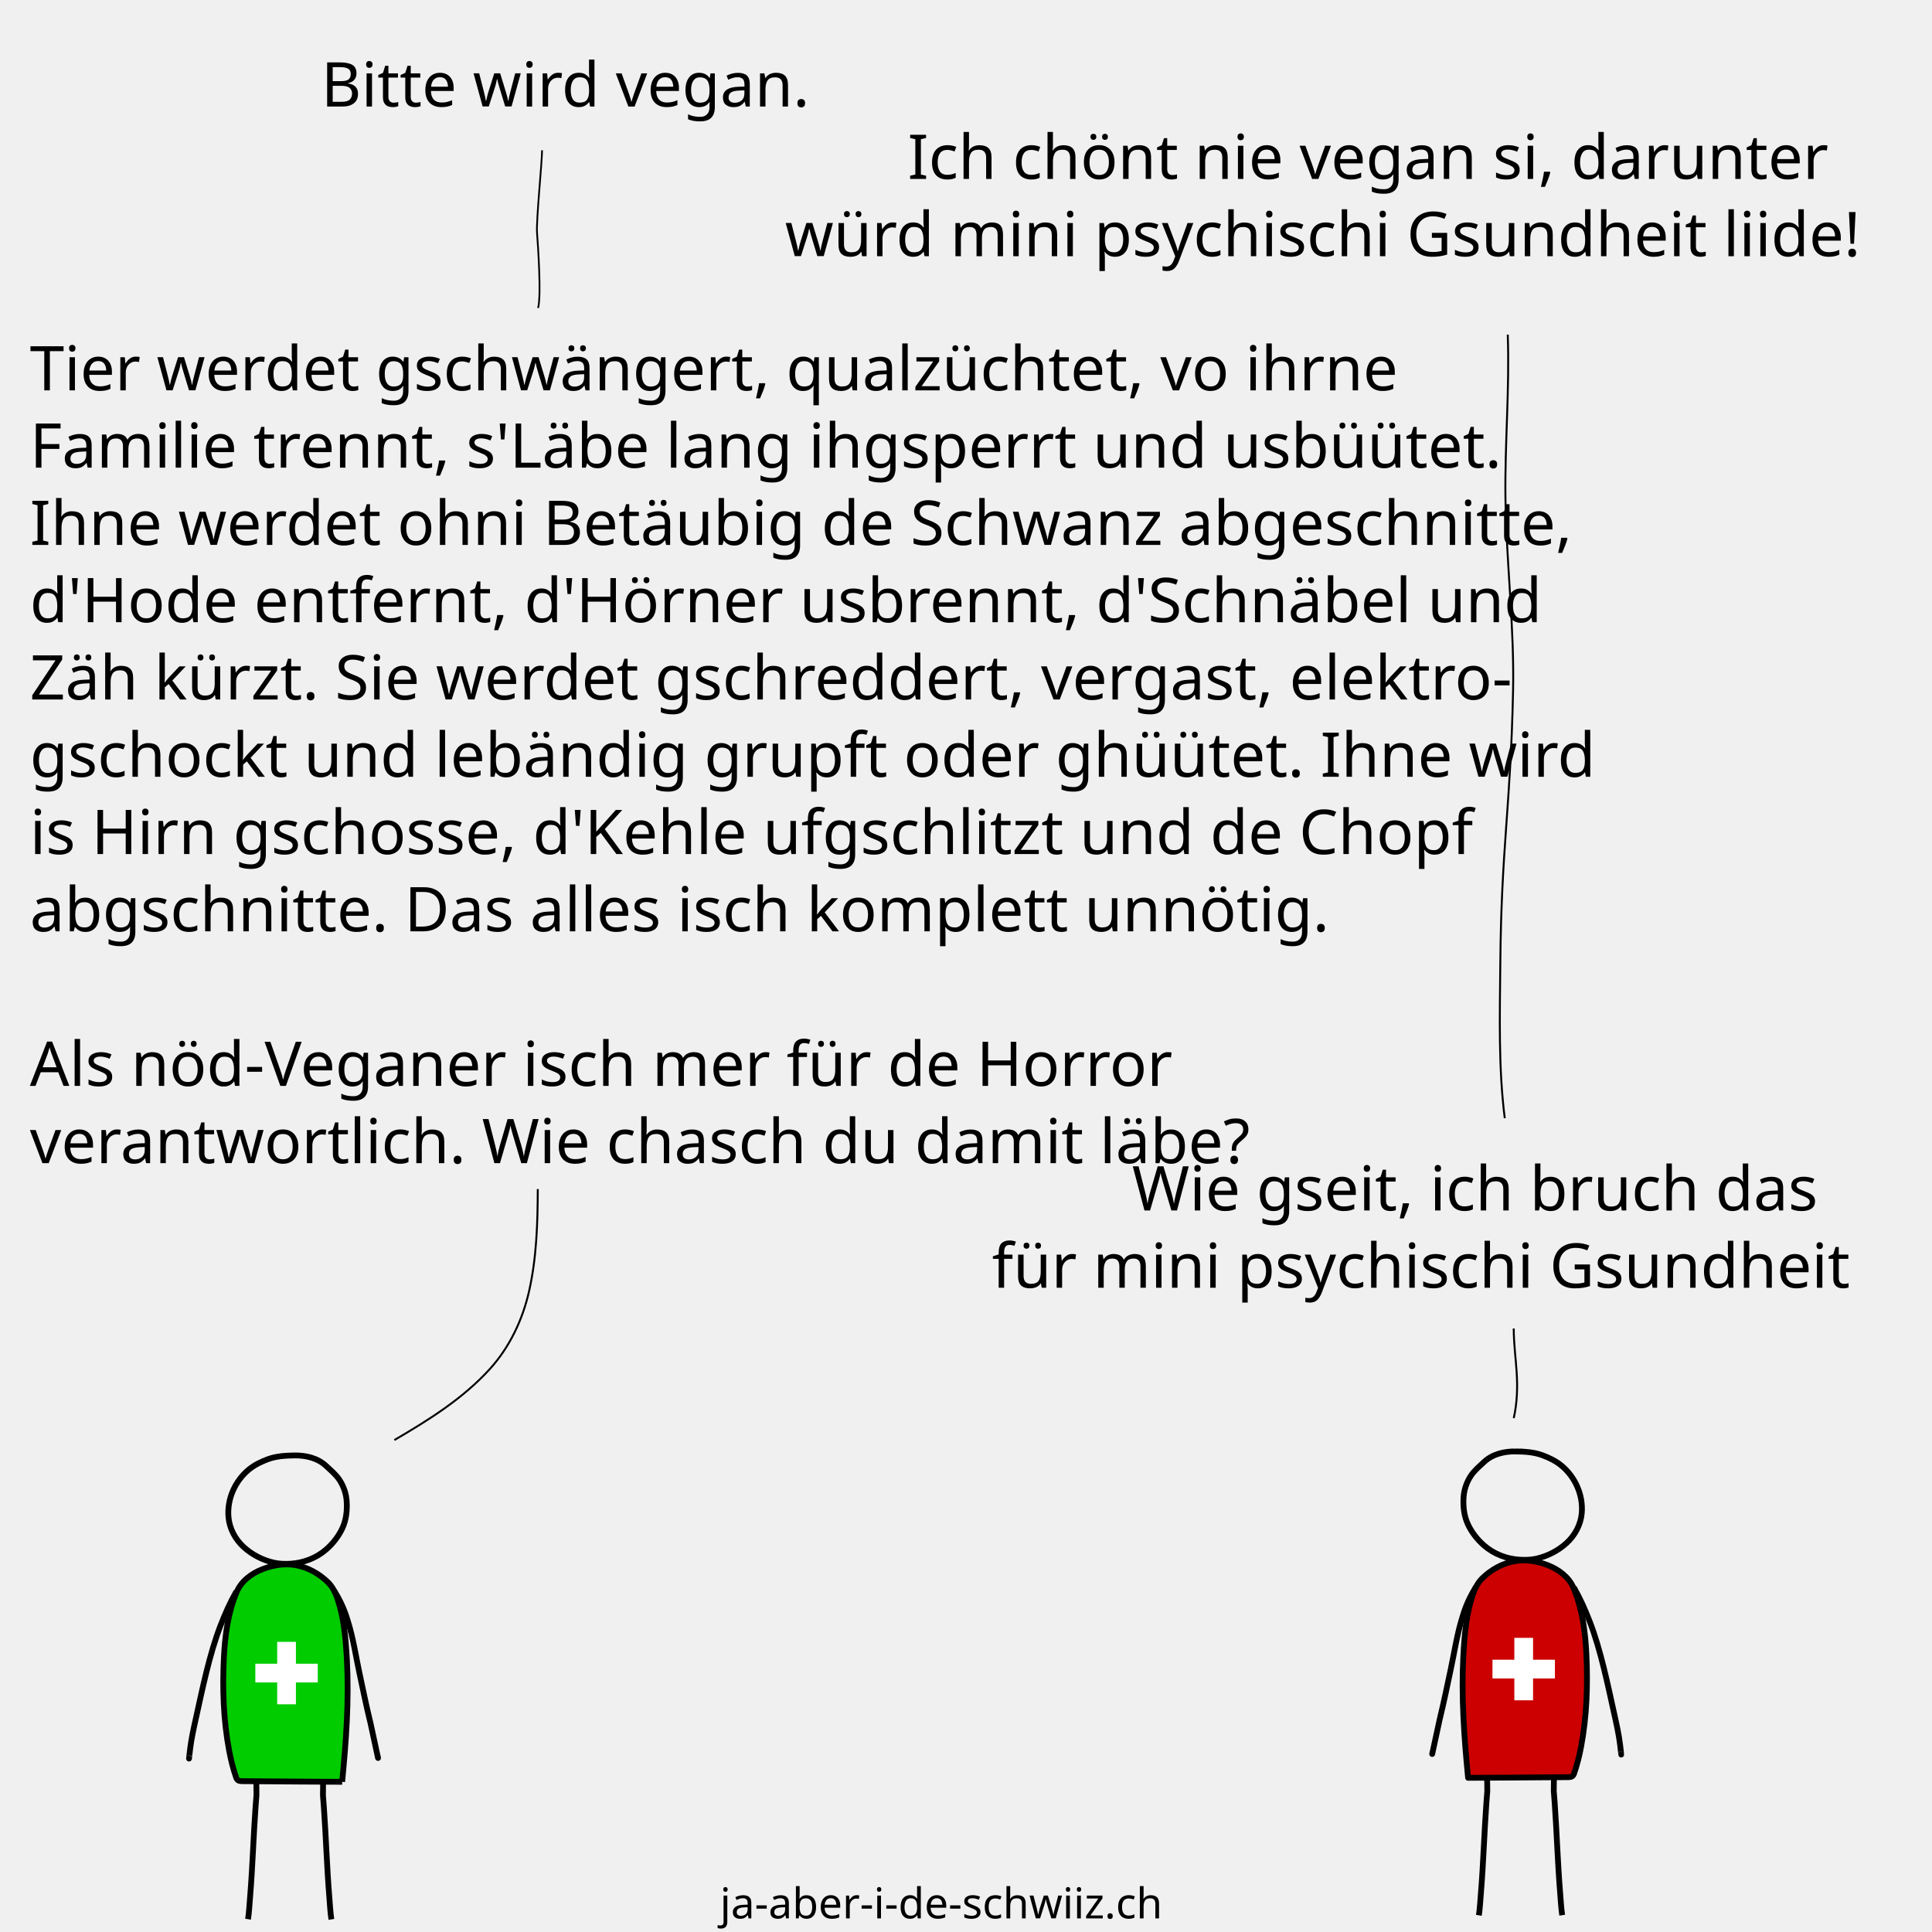
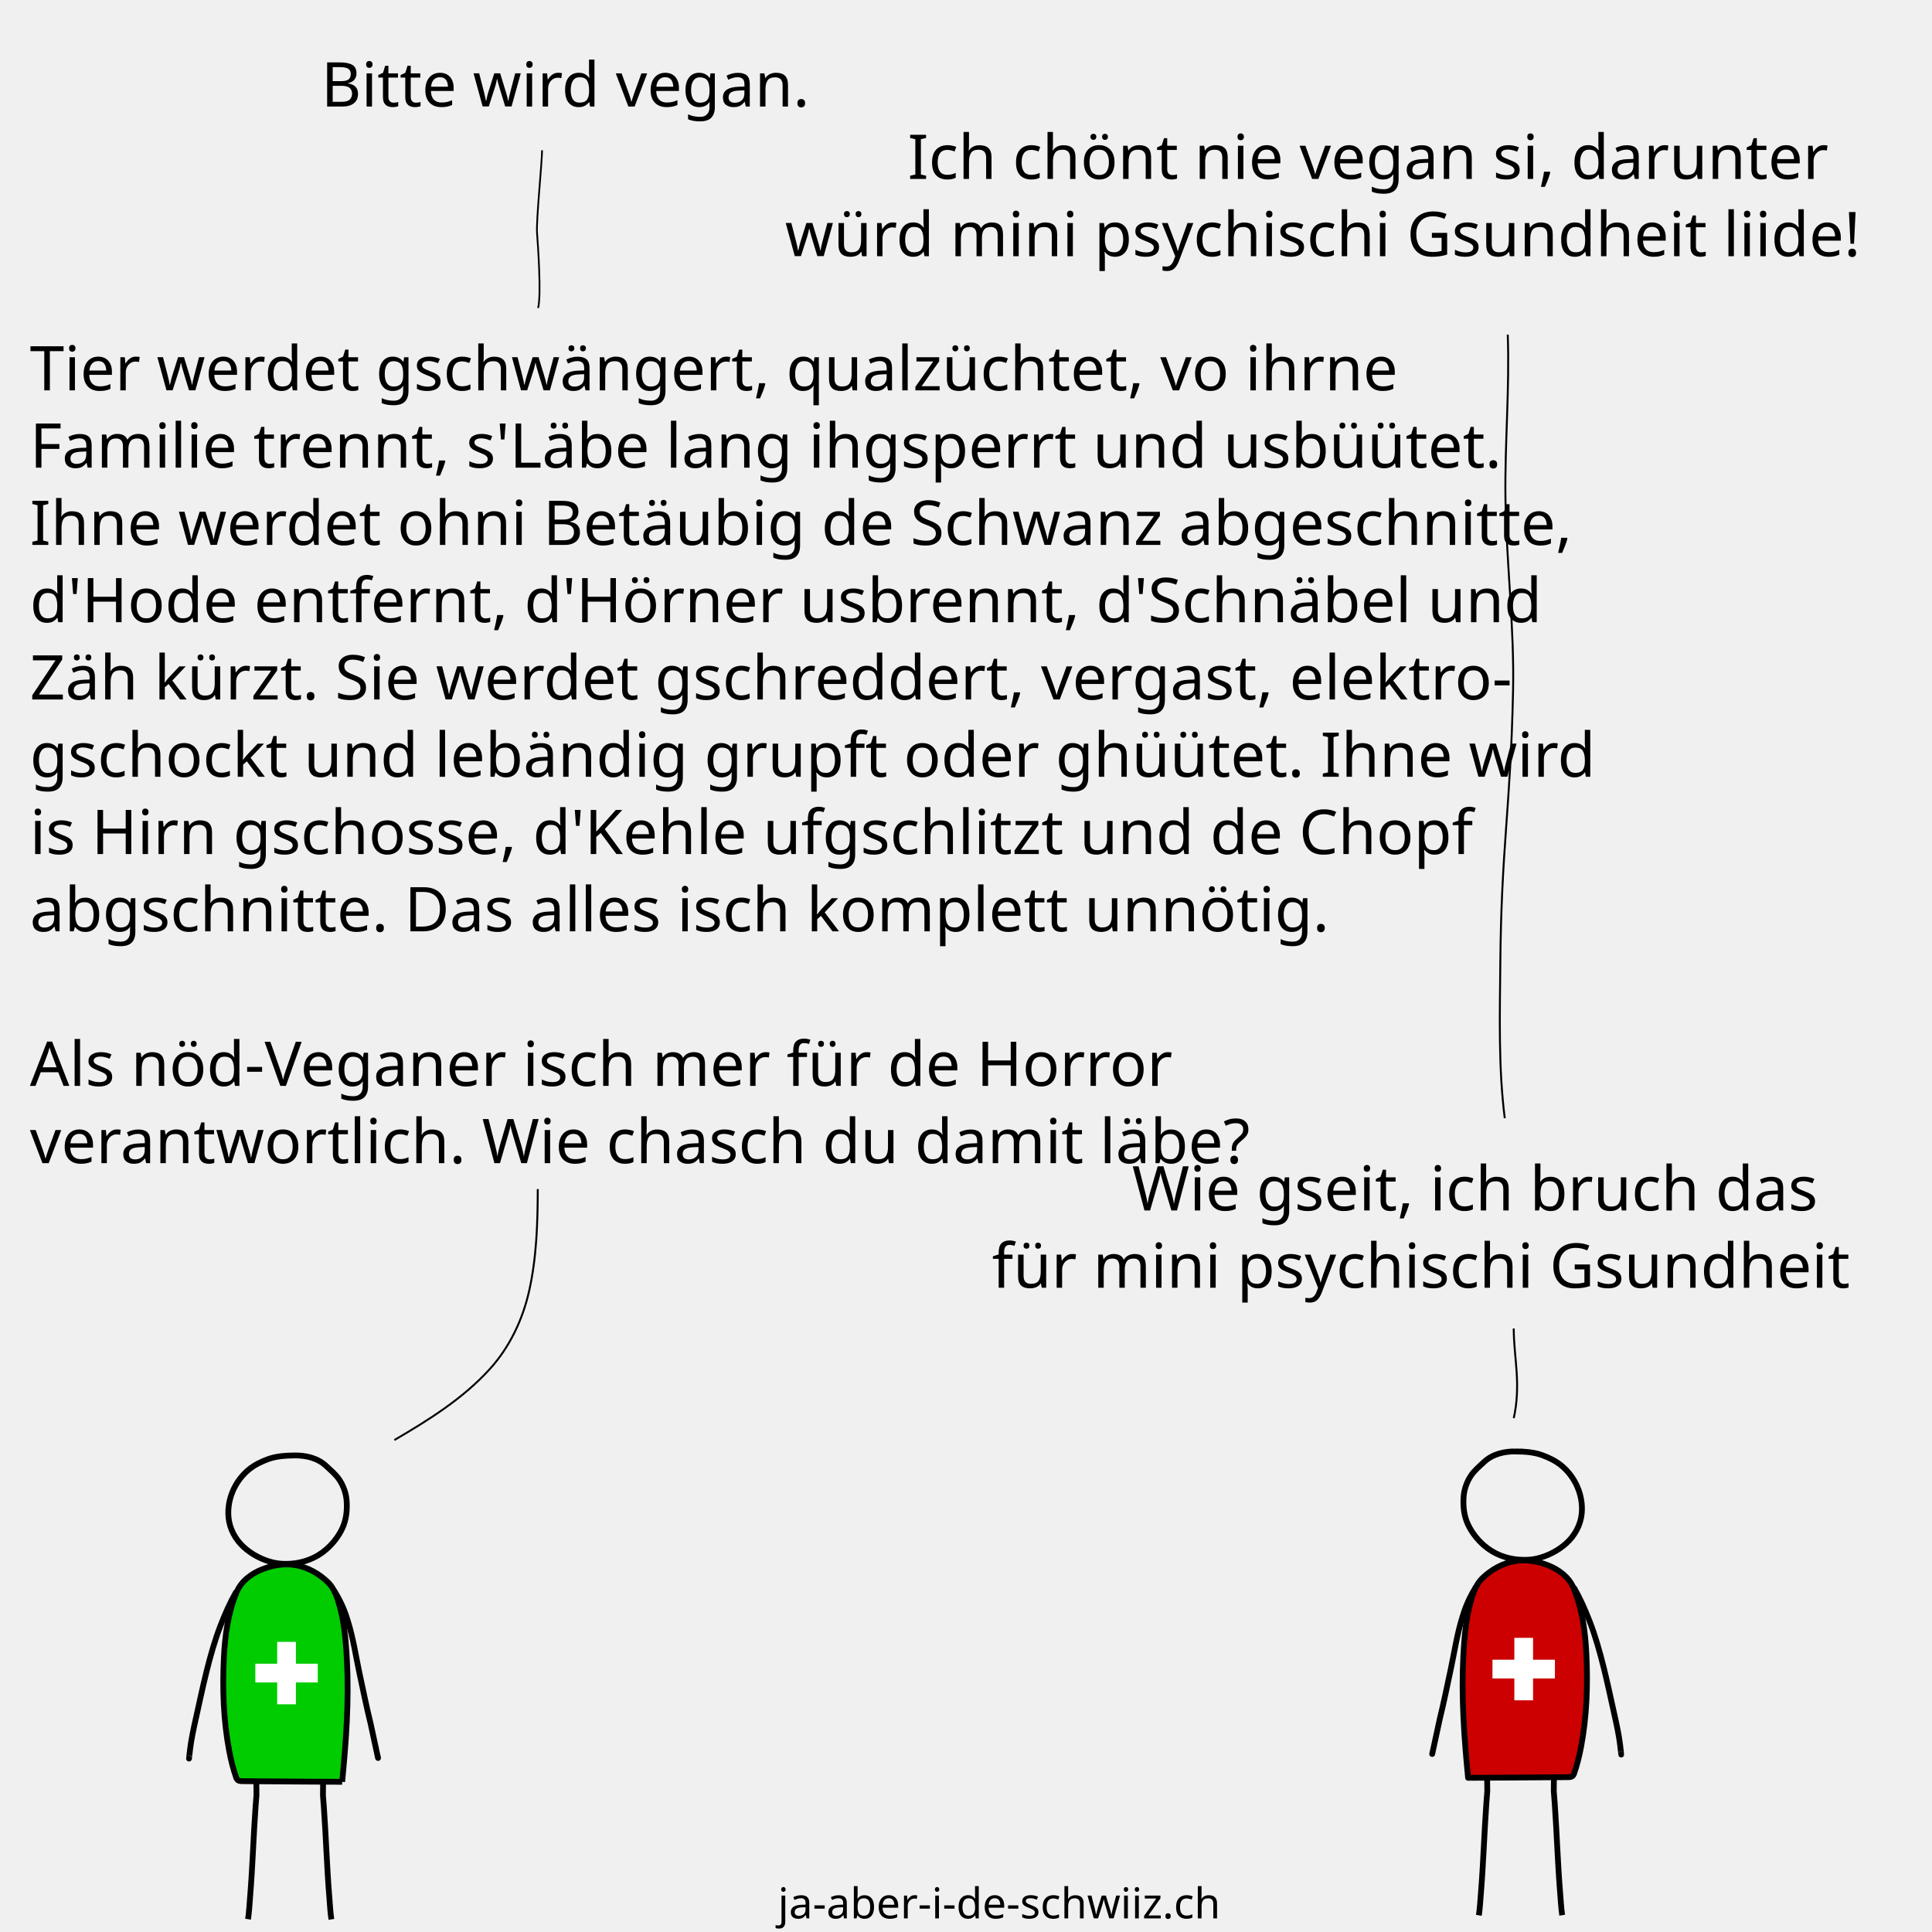
<svg xmlns="http://www.w3.org/2000/svg" width="1e3" height="1e3" version="1.1" viewBox="0 0 1e3 1e3" id="svg90">
  <defs id="defs94" />
  <style id="style2">text { 
    font-family:'MJ Handwriting';
}</style>
-   <text x="372.64" y="992.956" font-size="22px" style="" id="text4">ja-aber-i-de-schwiiz.ch</text>
+   <text x="402.64" y="992.956" font-size="22px" style="" id="text4">ja-aber-i-de-schwiiz.ch</text>
  <g transform="translate(-114.22,517.7621)" id="g24">
    <g stroke="#000000" stroke-width="3" id="g20">
      <path d="m 266.56,235.57 c -4.601,0.072 -9.322,0.347 -13.651,1.946 -3.473,1.283 -6.865,2.905 -9.761,5.258 -7.249,5.891 -11.497,15.402 -10.66,24.778 0.532,5.956 3.554,11.535 7.973,15.533 4.34,3.928 9.74,6.66 15.405,7.97 2.842,0.657 5.796,0.714 8.696,0.551 6.747,-0.378 13.394,-2.919 18.5,-7.382 3.469,-3.032 6.385,-6.75 8.338,-10.918 2.038,-4.348 2.569,-9.278 2.257,-14.033 -0.256,-3.909 -1.56,-7.712 -3.7,-10.998 -1.845,-2.833 -4.5,-4.981 -6.957,-7.289 -4.372,-4.107 -10.598,-5.519 -16.442,-5.417 z" fill="none" id="path6" />
      <path d="m 291.32,404.5 c 2.051,-20.927 3.583,-41.997 2.461,-63.015 -0.564,-10.562 -1.449,-21.267 -4.773,-31.368 -1.074,-3.263 -2.539,-6.476 -5.046,-8.916 -4.619,-4.494 -10.554,-7.806 -16.91,-8.869 -5.706,-0.955 -11.635,0.028 -16.978,2.115 -5.64,2.203 -10.984,6.125 -13.379,11.887 -4.462,10.733 -6.031,22.425 -6.596,33.949 -0.787,16.048 -0.252,32.255 2.723,48.046 0.9,4.776 2.067,9.513 3.694,14.126 0.392,1.111 1.328,1.694 2.555,1.702 17.417,0.115 46.349,0.38 52.25,0.344 3.3e-4,0 -6e-4,-8e-4 -6e-4,-8e-4 z" fill="#00cc00" id="path8" />
      <g fill="none" id="g18">
        <path d="m 246.89,404.7 c 0.091,9.775 0.24,3.927 -0.391,12.763 -1.101,15.421 -1.549,30.884 -2.8,46.299 -0.247,3.044 -0.592,8.838 -1.094,11.85" id="path10" />
        <path d="m 236.58,305.95 c -3.223,5.62 -5.771,11.352 -8.245,17.734 -5.722,14.756 -9.396,33.026 -12.83,48.483 -1.109,4.992 -2.251,10.168 -2.865,15.238 -0.164,1.353 -0.919,7.929 -0.404,3.647" id="path12" />
        <path d="m 287.2,305.6 c 4.757,7.588 6.343,13.436 7.085,15.778 2.725,8.605 4.097,18.002 5.983,26.828 1.949,9.12 3.528,16.931 5.742,25.994 0.279,1.143 5.133,23.973 3.647,16.735" id="path14" />
        <path d="m 281.46,404.78 c -0.091,9.775 -0.24,3.927 0.391,12.763 1.101,15.421 1.549,30.884 2.8,46.299 0.247,3.044 0.592,8.838 1.094,11.85" id="path16" />
      </g>
    </g>
    <path class="nostroke" d="m 257.69,332.06 h 9.696 v 11.312 h 11.312 v 9.696 h -11.312 v 11.312 H 257.69 v -11.312 h -11.312 v -9.696 h 11.312 z" fill="#ffffff" id="path22" />
  </g>
  <g transform="matrix(-1,0,0,1,1051.2,515.6921)" id="g44">
    <g stroke="#000000" stroke-width="3" id="g40">
      <path d="m 266.56,235.57 c -4.601,0.072 -9.322,0.347 -13.651,1.946 -3.473,1.283 -6.865,2.905 -9.761,5.258 -7.249,5.891 -11.497,15.402 -10.66,24.778 0.532,5.956 3.554,11.535 7.973,15.533 4.34,3.928 9.74,6.66 15.405,7.97 2.842,0.657 5.796,0.714 8.696,0.551 6.747,-0.378 13.394,-2.919 18.5,-7.382 3.469,-3.032 6.385,-6.75 8.338,-10.918 2.038,-4.348 2.569,-9.278 2.257,-14.033 -0.256,-3.909 -1.56,-7.712 -3.7,-10.998 -1.845,-2.833 -4.5,-4.981 -6.957,-7.289 -4.372,-4.107 -10.598,-5.519 -16.442,-5.417 z" fill="none" id="path26" />
      <path d="m 291.32,404.5 c 2.051,-20.927 3.583,-41.997 2.461,-63.015 -0.564,-10.562 -1.449,-21.267 -4.773,-31.368 -1.074,-3.263 -2.539,-6.476 -5.046,-8.916 -4.619,-4.494 -10.554,-7.806 -16.91,-8.869 -5.706,-0.955 -11.635,0.028 -16.978,2.115 -5.64,2.203 -10.984,6.125 -13.379,11.887 -4.462,10.733 -6.031,22.425 -6.596,33.949 -0.787,16.048 -0.252,32.255 2.723,48.046 0.9,4.776 2.067,9.513 3.694,14.126 0.392,1.111 1.328,1.694 2.555,1.702 17.417,0.115 46.349,0.38 52.25,0.344 3.3e-4,0 -6e-4,-8e-4 -6e-4,-8e-4 z" fill="#cc0000" id="path28" />
      <g fill="none" id="g38">
        <path d="m 246.89,404.7 c 0.091,9.775 0.24,3.927 -0.391,12.763 -1.101,15.421 -1.549,30.884 -2.8,46.299 -0.247,3.044 -0.592,8.838 -1.094,11.85" id="path30" />
        <path d="m 236.58,305.95 c -3.223,5.62 -5.771,11.352 -8.245,17.734 -5.722,14.756 -9.396,33.026 -12.83,48.483 -1.109,4.992 -2.251,10.168 -2.865,15.238 -0.164,1.353 -0.919,7.929 -0.404,3.647" id="path32" />
        <path d="m 287.2,305.6 c 4.757,7.588 6.343,13.436 7.085,15.778 2.725,8.605 4.097,18.002 5.983,26.828 1.949,9.12 3.528,16.931 5.742,25.994 0.279,1.143 5.133,23.973 3.647,16.735" id="path34" />
        <path d="m 281.46,404.78 c -0.091,9.775 -0.24,3.927 0.391,12.763 1.101,15.421 1.549,30.884 2.8,46.299 0.247,3.044 0.592,8.838 1.094,11.85" id="path36" />
      </g>
    </g>
    <path class="nostroke" d="m 257.69,332.06 h 9.696 v 11.312 h 11.312 v 9.696 h -11.312 v 11.312 H 257.69 v -11.312 h -11.312 v -9.696 h 11.312 z" fill="#ffffff" id="path42" />
  </g>
  <text x="987.989" y="92.603" font-size="32px" text-anchor="end" xml:space="preserve" id="text52" style="text-align:end;text-anchor:end">
    <tspan id="tspan1012" x="987.989" y="92.603" style="text-align:end;text-anchor:end">Ich chönt nie vegan si, darunter</tspan>
    <tspan x="987.989" y="132.603" style="text-align:end;text-anchor:end" id="tspan1050">würd mini psychischi Gsundheit liide!</tspan>
  </text>
  <g fill="none" stroke="#000000" stroke-width="1px" id="g88" transform="translate(0,13.40206)">
    <path d="m 783.51,720.619 c 1.76,-7.715 2.021,-15.691 1.52,-23.568 -0.484,-7.609 -1.533,-15.188 -1.52,-22.824" id="path82" />
    <path d="m 204.127,731.963 c 17.682,-10.327 35.401,-21.382 49.304,-36.653 10.311,-11.325 17.064,-25.546 20.428,-40.435 3.908,-17.296 4.427,-35.148 4.495,-52.81" id="path84" />
    <path d="m 780.41,159.79 c 1.014,28.231 -1.574,56.431 -1.193,84.647 0.451,33.369 4.656,66.572 3.937,99.994 -1.318,61.239 -6.061,80.072 -6.601,141.332 -0.232,26.354 -1.015,53.418 2.31,79.618" id="path86" />
    <path d="m 278.509,146.015 c 1.76,-6.313 -0.041,-32.427 -0.542,-38.872 -0.484,-6.226 2.591,-36.517 2.604,-42.765" id="path82-3" style="stroke-width:0.905px" />
  </g>
  <text x="166.222" y="55.139" xml:space="preserve" id="text80-8">
    <tspan x="166.222" y="55.139" font-size="32px" id="tspan78-7">Bitte wird vegan.</tspan>
  </text>
  <text xml:space="preserve" style="font-size:32px" x="15.464" y="202.062" id="text900">
    <tspan x="15.464" y="202.062" id="tspan902">Tier werdet gschwängert, qualzüchtet, vo ihrne</tspan>
    <tspan x="15.464" y="242.062" id="tspan904">Familie trennt, s'Läbe lang ihgsperrt und usbüütet.</tspan>
    <tspan x="15.464" y="282.062" id="tspan906">Ihne werdet ohni Betäubig de Schwanz abgeschnitte,</tspan>
    <tspan x="15.464" y="322.062" id="tspan881">d'Hode entfernt, d'Hörner usbrennt, d'Schnäbel und</tspan>
    <tspan x="15.464" y="362.062" id="tspan923">Zäh kürzt. Sie werdet gschreddert, vergast, elektro-</tspan>
    <tspan x="15.464" y="402.062" id="tspan912">gschockt und lebändig grupft oder ghüütet. Ihne wird</tspan>
    <tspan x="15.464" y="442.062" id="tspan943">is Hirn gschosse, d'Kehle ufgschlitzt und de Chopf</tspan>
    <tspan x="15.464" y="482.062" id="tspan895">abgschnitte. Das alles isch komplett unnötig.</tspan>
    <tspan x="15.464" y="522.062" id="tspan922" />
    <tspan x="15.464" y="562.062" id="tspan938">Als nöd-Veganer isch mer für de Horror</tspan>
    <tspan x="15.464" y="602.062" id="tspan955">verantwortlich. Wie chasch du damit läbe?</tspan>
  </text>
  <text xml:space="preserve" style="font-size:32px;line-height:1.25;font-family:'MJ Handwriting';-inkscape-font-specification:'MJ Handwriting';text-align:end;text-anchor:end" x="982.489" y="626.535" id="text897">
    <tspan x="982.489" y="626.535" id="tspan963">Wie gseit, ich bruch das</tspan>
    <tspan x="982.489" y="666.535" id="tspan878">für mini psychischi Gsundheit</tspan>
  </text>
</svg>
